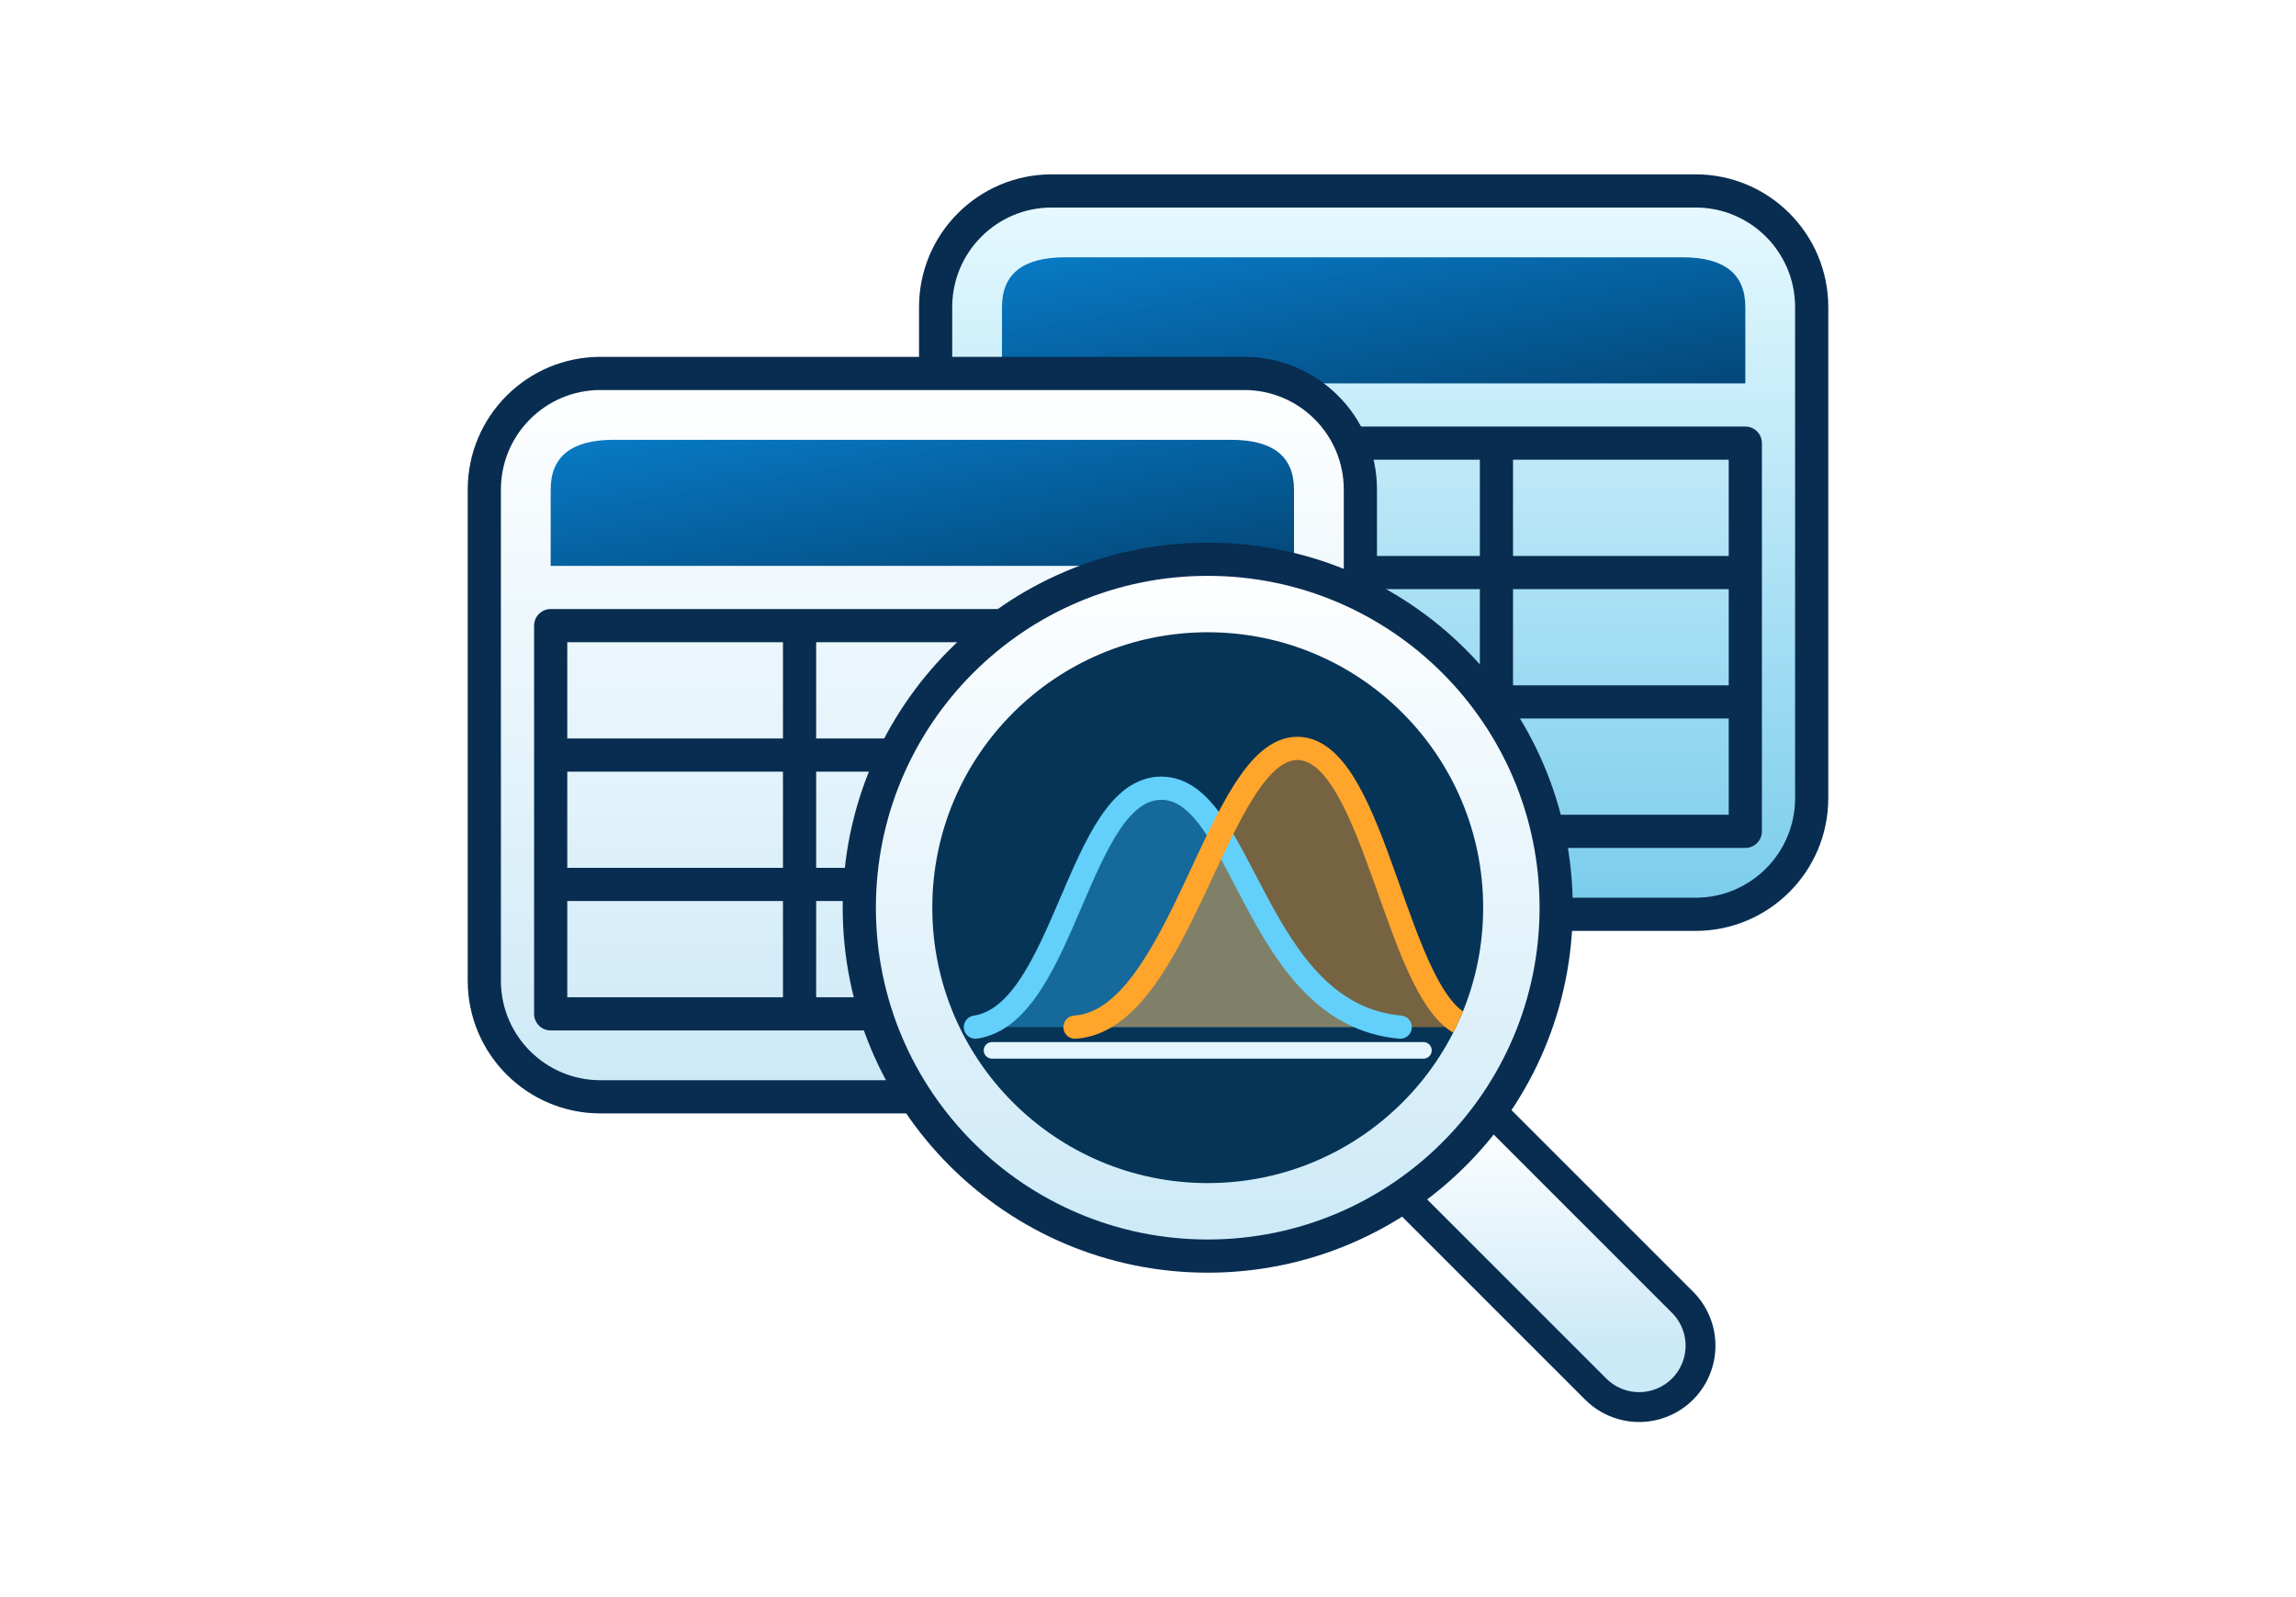
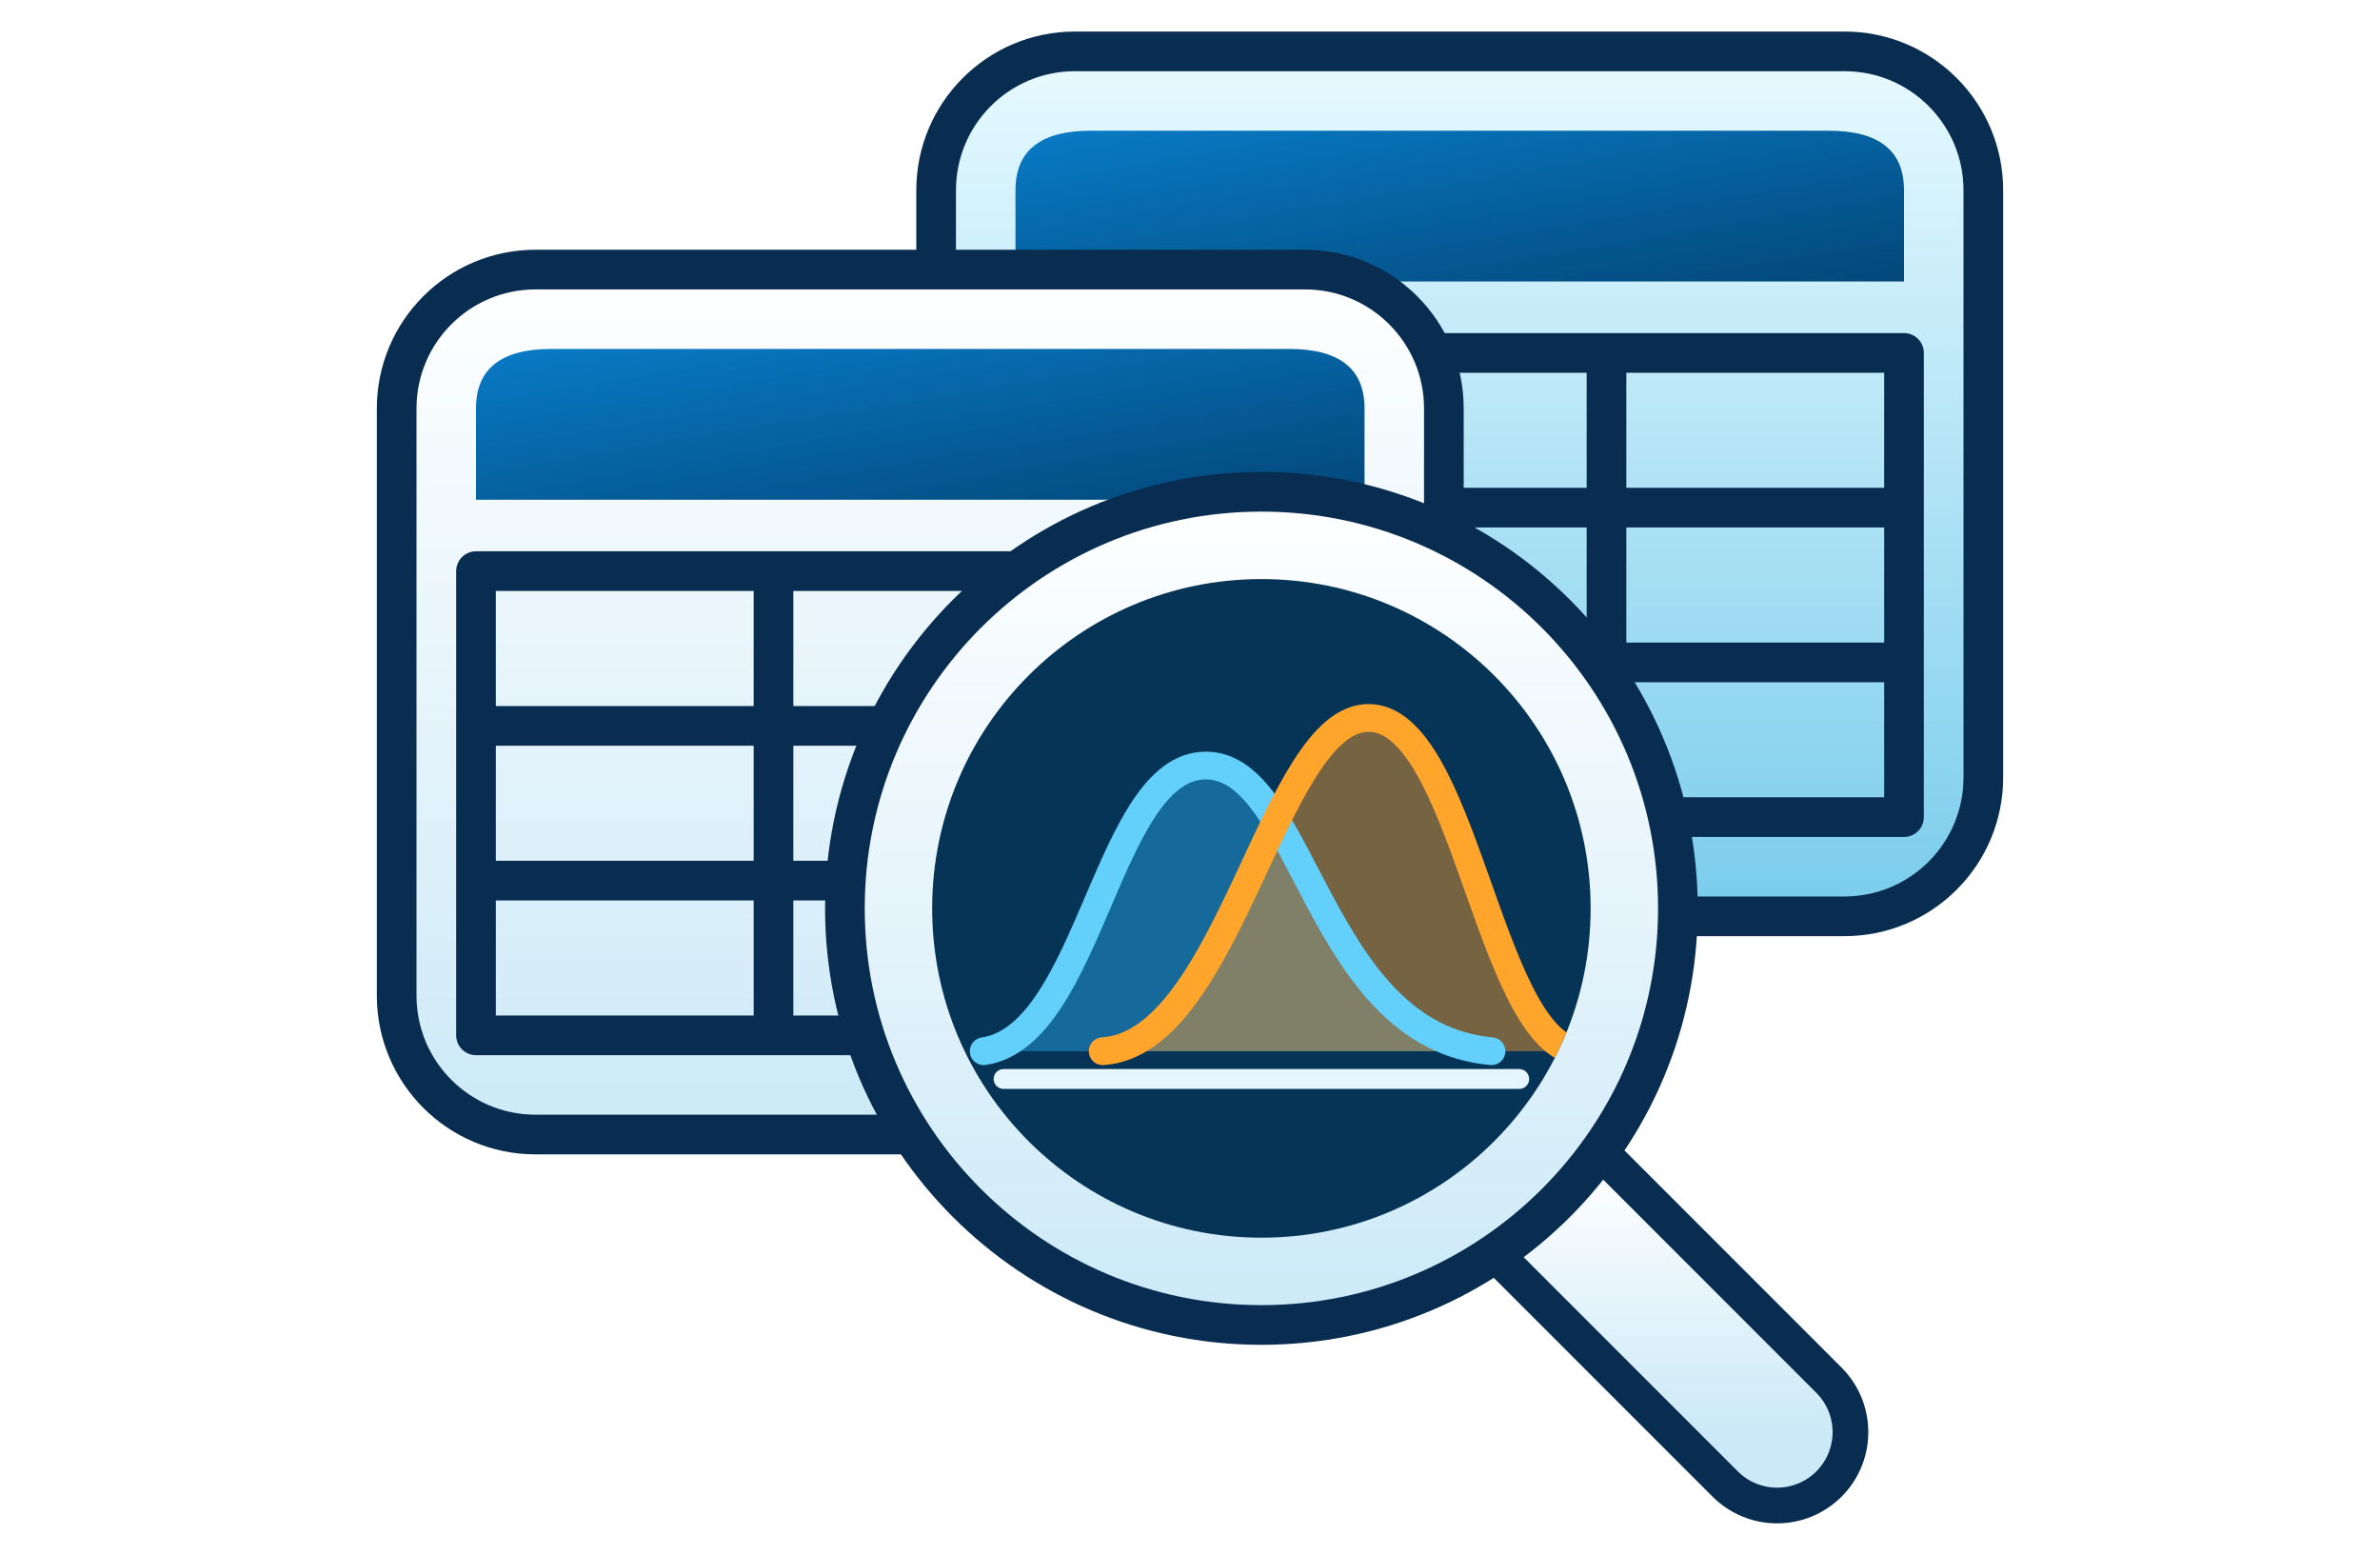
- <svg xmlns="http://www.w3.org/2000/svg" viewBox="0 78 512 356">
+ <svg xmlns="http://www.w3.org/2000/svg" viewBox="34 111 444 290">
  <defs>
    <linearGradient id="b" x2="1" y2="1">
      <stop stop-color="#087bc6" />
      <stop offset="1" stop-color="#034779" />
    </linearGradient>
    <linearGradient id="p" x2="0" y2="1">
      <stop stop-color="#e8faff" />
      <stop offset="1" stop-color="#79ccec" />
    </linearGradient>
    <linearGradient id="w" x2="0" y2="1">
      <stop stop-color="#fff" />
      <stop offset="1" stop-color="#cce9f7" />
    </linearGradient>
    <clipPath id="lens">
      <circle cx="272" cy="291" r="83" />
    </clipPath>
  </defs>
  <g transform="translate(68.04 65.08) scale(0.74)">
    <g stroke="#082d50" stroke-width="10" stroke-linejoin="round">
      <rect x="190" y="75" width="264" height="218" rx="35" fill="url(#p)" />
      <path d="M210 133V110Q210 95 229 95H415Q434 95 434 110V133Z" fill="url(#b)" stroke="none" />
      <path d="M210 151H434V268H210Z M284 151V268 M359 151V268 M210 190H434 M210 229H434" fill="none" />
      <rect x="54" y="130" width="264" height="218" rx="35" fill="url(#w)" />
      <path d="M74 188V165Q74 150 93 150H279Q298 150 298 165V188Z" fill="url(#b)" stroke="none" />
      <path d="M74 206H298V323H74Z M149 206V323 M224 206V323 M74 245H298 M74 284H298" fill="none" />
    </g>
    <path d="M334 355L402 423" stroke="#082d50" stroke-width="46" stroke-linecap="round" />
    <path d="M334 355L402 423" stroke="url(#w)" stroke-width="28" stroke-linecap="round" />
    <circle cx="272" cy="291" r="105" fill="url(#w)" stroke="#082d50" stroke-width="10" />
    <circle cx="272" cy="291" r="83" fill="#063457" />
    <g clip-path="url(#lens)">
      <path d="M202 327C229 323 233 255 258 255S286 323 330 327Z" fill="#29a8ed" opacity=".45" />
      <path d="M232 327C264 325 275 243 299 243S329 322 351 327Z" fill="#ff9c28" opacity=".45" />
      <path d="M202 327C229 323 233 255 258 255S286 323 330 327" fill="none" stroke="#62d0fa" stroke-width="7" stroke-linecap="round" />
      <path d="M232 327C264 325 275 243 299 243S329 322 351 327" fill="none" stroke="#ffa52b" stroke-width="7" stroke-linecap="round" />
      <path d="M207 334H337" stroke="#e5f6ff" stroke-width="5" stroke-linecap="round" />
    </g>
  </g>
</svg>
